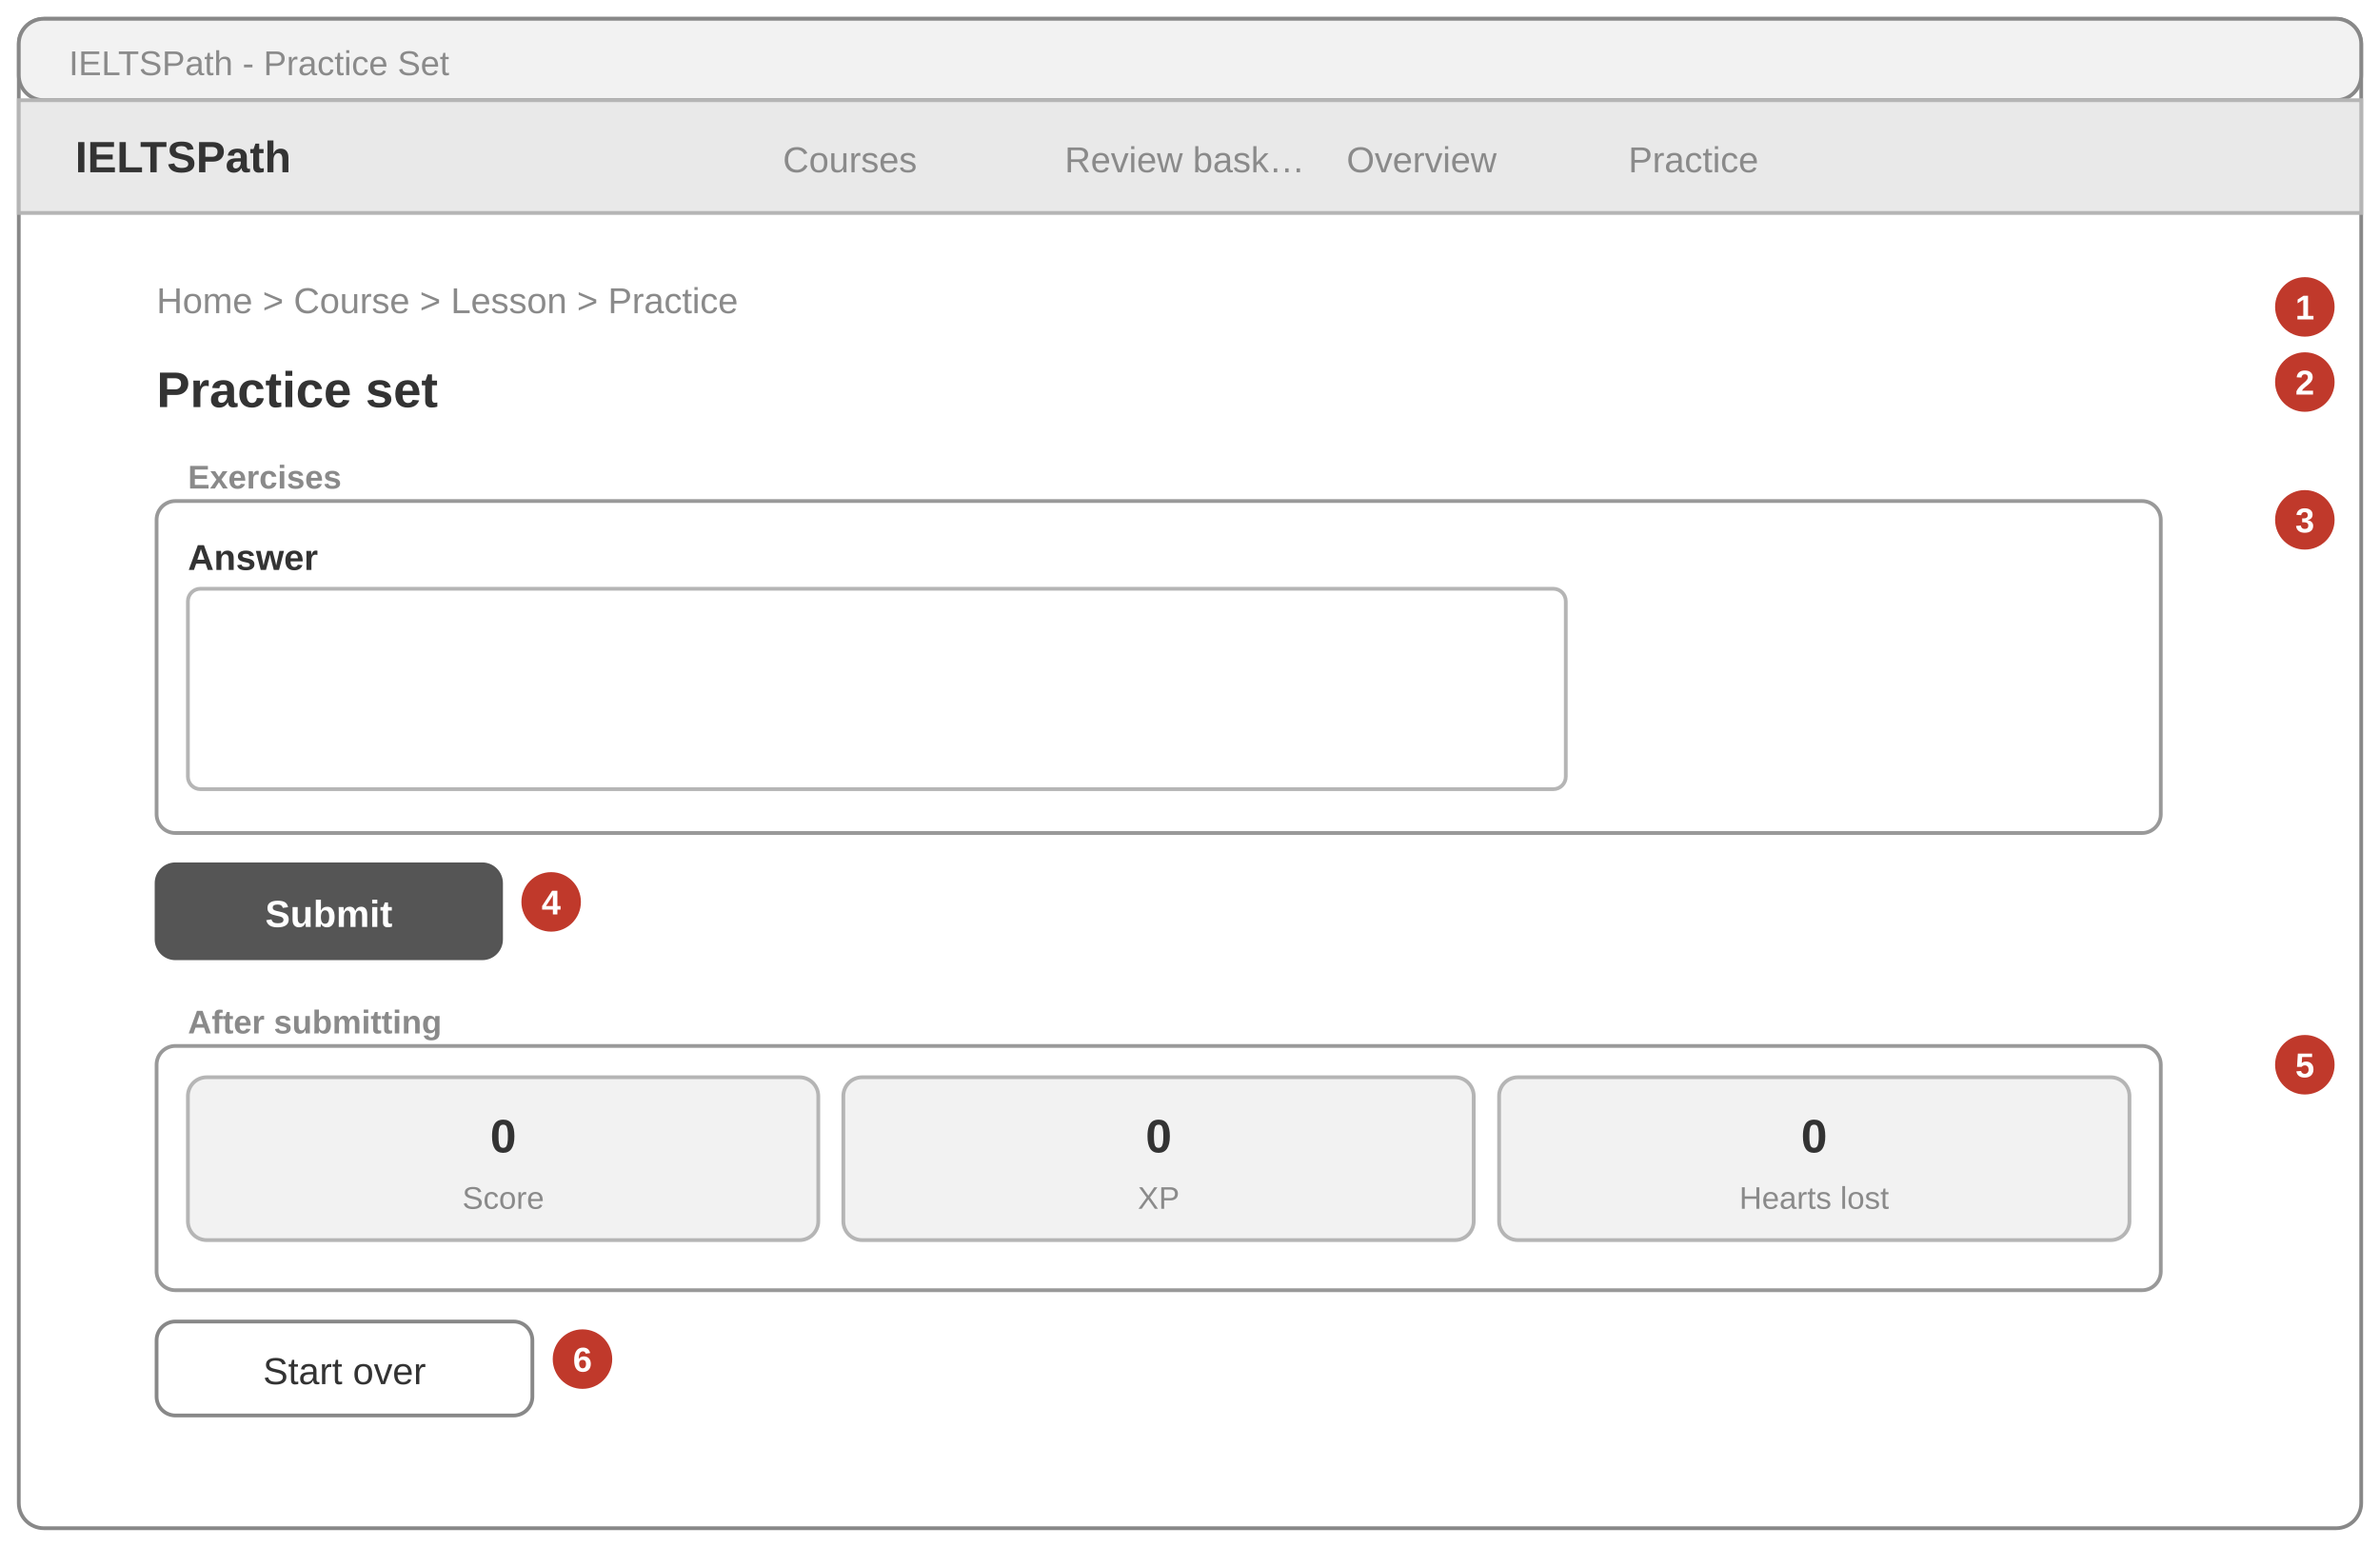
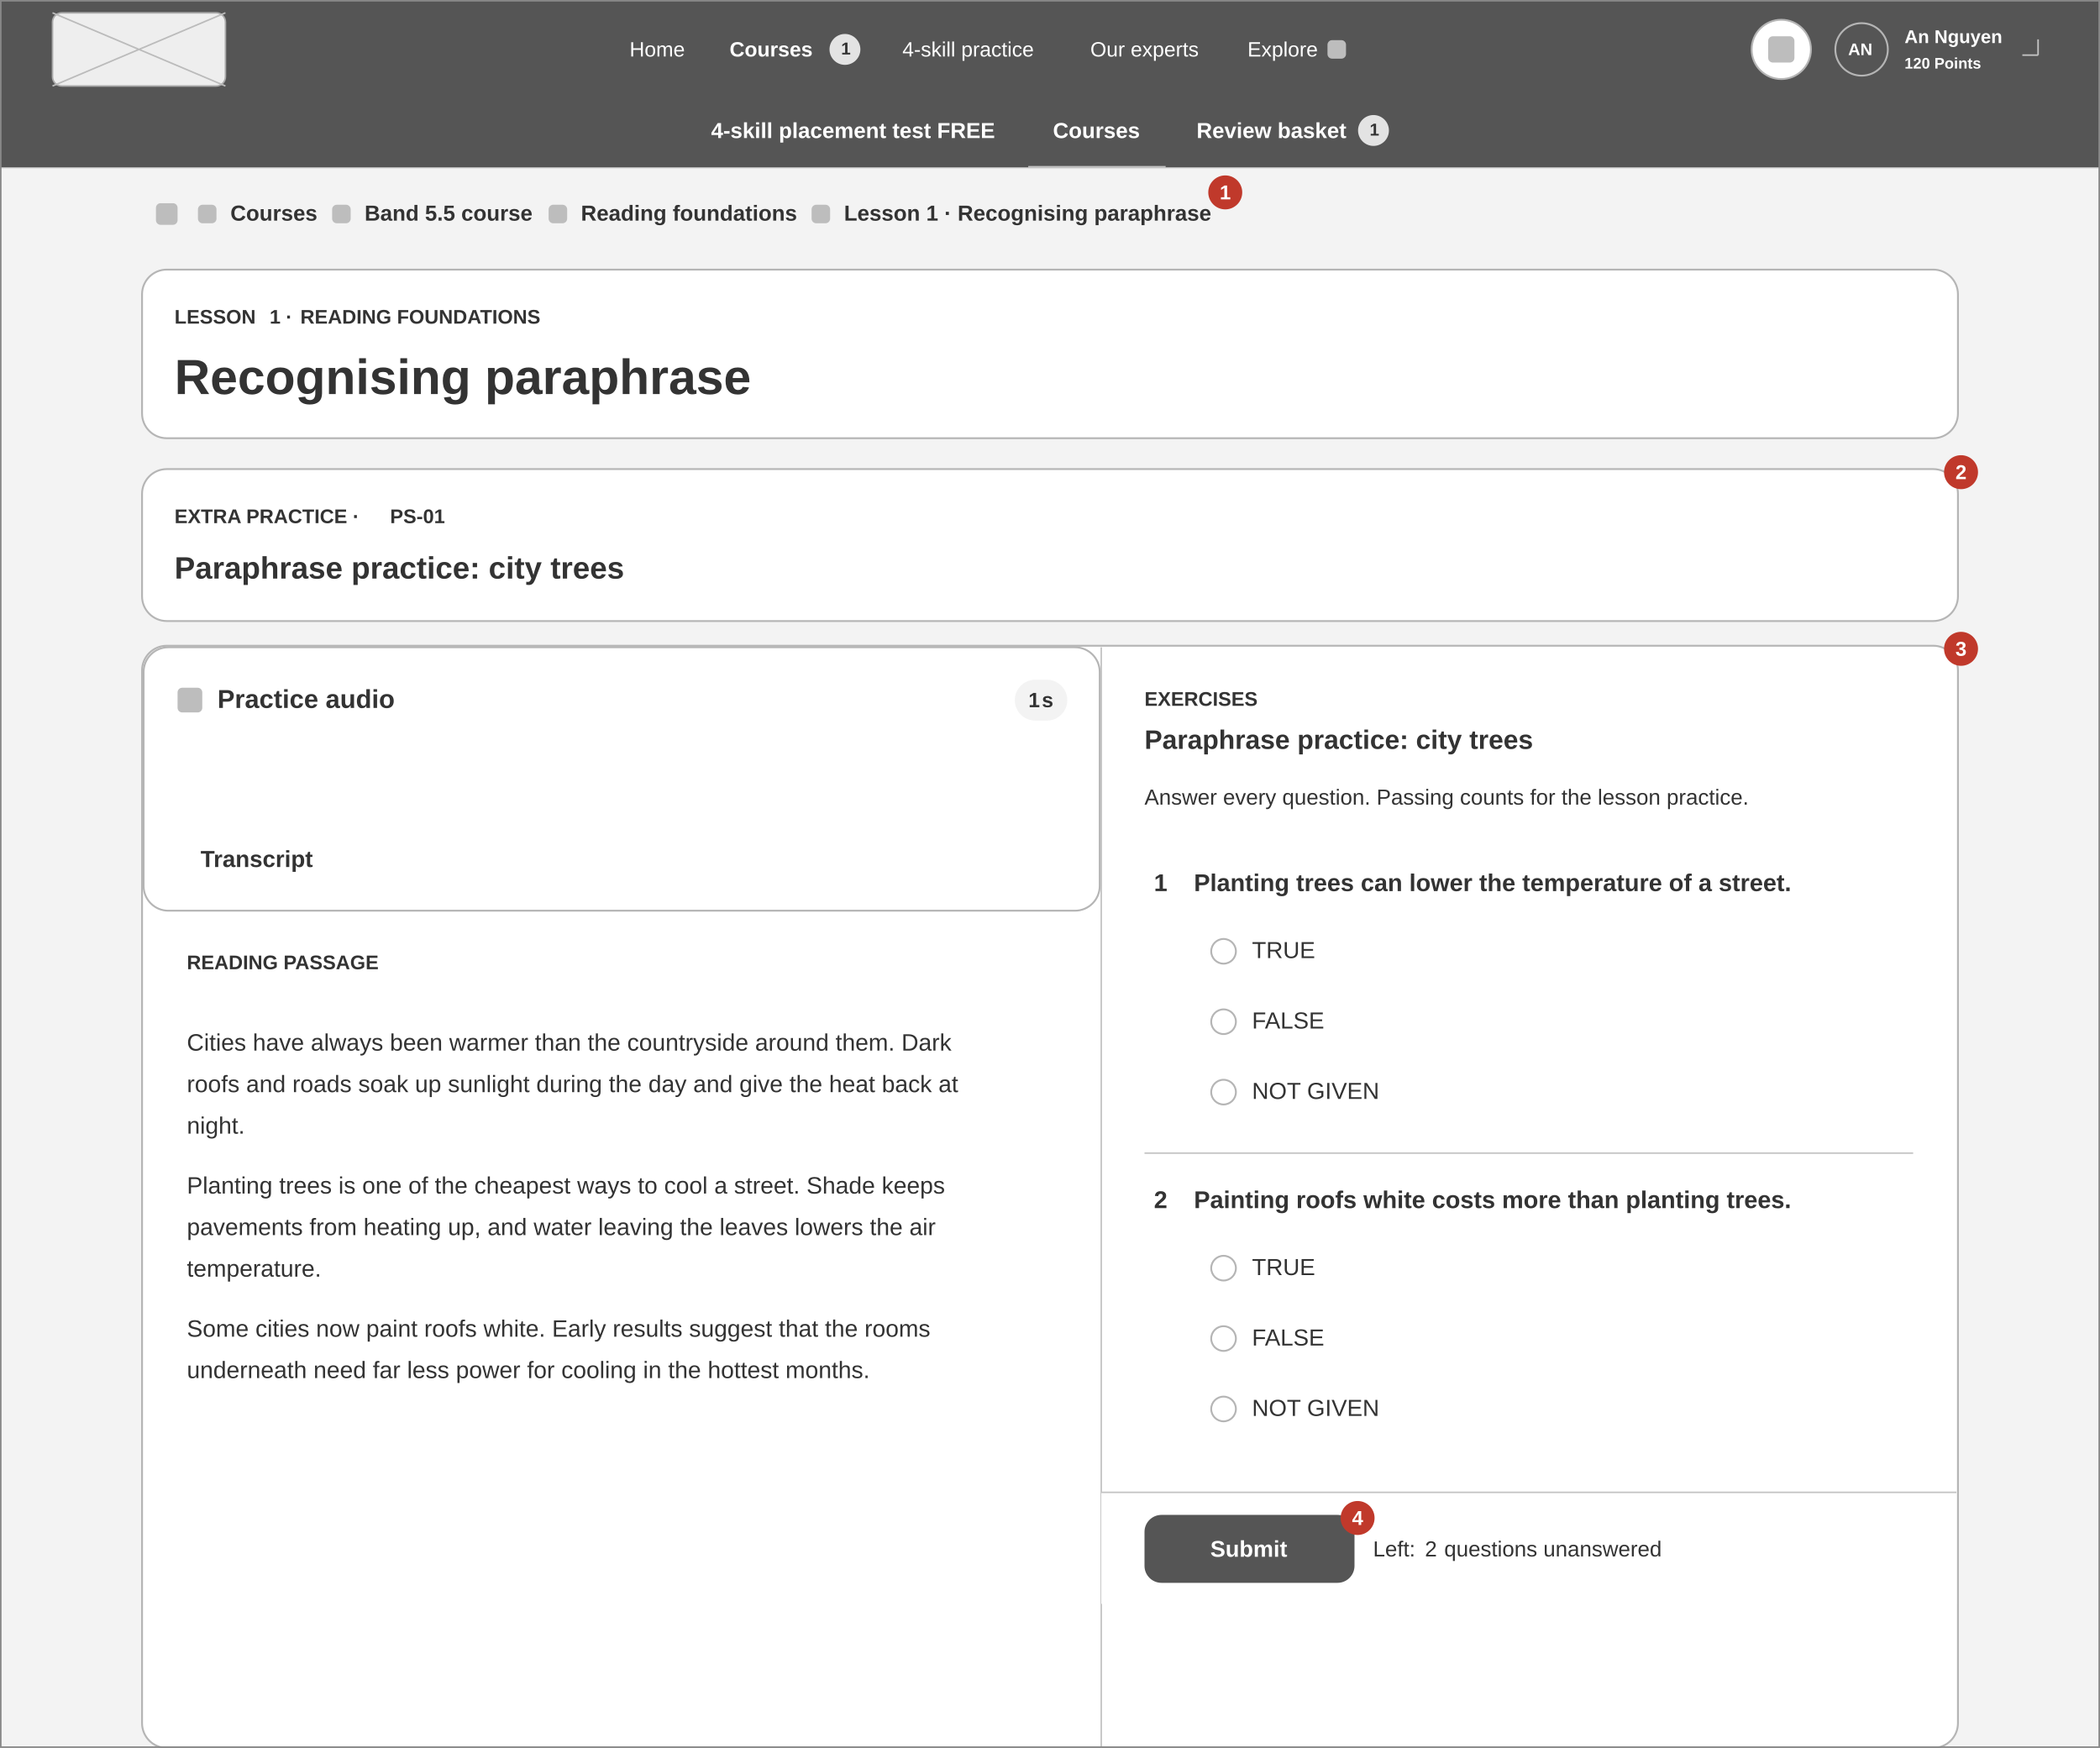
- <svg xmlns="http://www.w3.org/2000/svg" width="760" height="494" viewBox="0 0 760 494">
-   <rect width="760" height="494" fill="#ffffff" />
-   <rect x="6.0" y="6.0" width="748.0" height="482.0" rx="8" fill="#ffffff" stroke="#888888" stroke-width="1.2" />
-   <rect x="6.0" y="6.0" width="748.0" height="26.0" rx="8" fill="#f2f2f2" stroke="#888888" stroke-width="1.2" />
-   <text x="22.0" y="24.0" font-family="Segoe UI, Arial, sans-serif" font-size="11" font-weight="400" fill="#8a8a8a" text-anchor="start">IELTSPath  -  Practice Set</text>
-   <rect x="6.0" y="32.0" width="748.0" height="36.0" rx="0" fill="#e9e9e9" stroke="#b5b5b5" stroke-width="1.2" />
-   <text x="24.0" y="55.0" font-family="Segoe UI, Arial, sans-serif" font-size="14" font-weight="700" fill="#333333" text-anchor="start">IELTSPath</text>
-   <text x="250.0" y="55.0" font-family="Segoe UI, Arial, sans-serif" font-size="11.5" font-weight="400" fill="#8a8a8a" text-anchor="start">Courses</text>
-   <text x="340.0" y="55.0" font-family="Segoe UI, Arial, sans-serif" font-size="11.5" font-weight="400" fill="#8a8a8a" text-anchor="start">Review bask…</text>
-   <text x="430.0" y="55.0" font-family="Segoe UI, Arial, sans-serif" font-size="11.5" font-weight="400" fill="#8a8a8a" text-anchor="start">Overview</text>
-   <text x="520.0" y="55.0" font-family="Segoe UI, Arial, sans-serif" font-size="11.5" font-weight="400" fill="#8a8a8a" text-anchor="start">Practice</text>
-   <text x="50.0" y="100.0" font-family="Segoe UI, Arial, sans-serif" font-size="11.5" font-weight="400" fill="#8a8a8a" text-anchor="start">Home &gt; Course &gt; Lesson &gt; Practice</text>
-   <circle cx="736.0" cy="98.0" r="9.5" fill="#c0392b" />
-   <text x="736.0" y="102.0" font-family="Segoe UI, Arial, sans-serif" font-size="11" font-weight="700" fill="#ffffff" text-anchor="middle">1</text>
-   <text x="50.0" y="130.0" font-family="Segoe UI, Arial, sans-serif" font-size="16" font-weight="700" fill="#333333" text-anchor="start">Practice set</text>
-   <circle cx="736.0" cy="122.0" r="9.5" fill="#c0392b" />
-   <text x="736.0" y="126.0" font-family="Segoe UI, Arial, sans-serif" font-size="11" font-weight="700" fill="#ffffff" text-anchor="middle">2</text>
-   <circle cx="736.0" cy="166.0" r="9.5" fill="#c0392b" />
-   <text x="736.0" y="170.0" font-family="Segoe UI, Arial, sans-serif" font-size="11" font-weight="700" fill="#ffffff" text-anchor="middle">3</text>
-   <text x="60.0" y="182.0" font-family="Segoe UI, Arial, sans-serif" font-size="11.5" font-weight="600" fill="#333333" text-anchor="start">Answer</text>
-   <rect x="60.0" y="188.0" width="440.0" height="64.0" rx="4" fill="#ffffff" stroke="#b5b5b5" stroke-width="1.2" />
-   <text x="68.0" y="207.0" font-family="Segoe UI, Arial, sans-serif" font-size="11" font-weight="400" fill="#b0b0b0" text-anchor="start" />
-   <rect x="50.0" y="160.0" width="640.0" height="106.0" rx="6" fill="none" stroke="#999999" stroke-width="1.2" />
-   <text x="60.0" y="156.0" font-family="Segoe UI, Arial, sans-serif" font-size="10.5" font-weight="700" fill="#8a8a8a" text-anchor="start">Exercises</text>
-   <rect x="50.0" y="276.0" width="110.0" height="30.0" rx="6" fill="#555555" stroke="#555555" stroke-width="1.2" />
-   <text x="105.0" y="296.0" font-family="Segoe UI, Arial, sans-serif" font-size="12" font-weight="700" fill="#ffffff" text-anchor="middle">Submit</text>
-   <circle cx="176.0" cy="288.0" r="9.5" fill="#c0392b" />
-   <text x="176.0" y="292.0" font-family="Segoe UI, Arial, sans-serif" font-size="11" font-weight="700" fill="#ffffff" text-anchor="middle">4</text>
-   <circle cx="736.0" cy="340.0" r="9.5" fill="#c0392b" />
-   <text x="736.0" y="344.0" font-family="Segoe UI, Arial, sans-serif" font-size="11" font-weight="700" fill="#ffffff" text-anchor="middle">5</text>
-   <rect x="60.0" y="344.0" width="201.3" height="52.0" rx="6" fill="#f2f2f2" stroke="#b5b5b5" stroke-width="1.2" />
-   <text x="160.7" y="368.0" font-family="Segoe UI, Arial, sans-serif" font-size="15" font-weight="700" fill="#333333" text-anchor="middle">0</text>
-   <text x="160.7" y="386.0" font-family="Segoe UI, Arial, sans-serif" font-size="10" font-weight="400" fill="#8a8a8a" text-anchor="middle">Score</text>
-   <rect x="269.3" y="344.0" width="201.3" height="52.0" rx="6" fill="#f2f2f2" stroke="#b5b5b5" stroke-width="1.2" />
-   <text x="370.0" y="368.0" font-family="Segoe UI, Arial, sans-serif" font-size="15" font-weight="700" fill="#333333" text-anchor="middle">0</text>
-   <text x="370.0" y="386.0" font-family="Segoe UI, Arial, sans-serif" font-size="10" font-weight="400" fill="#8a8a8a" text-anchor="middle">XP</text>
-   <rect x="478.7" y="344.0" width="201.3" height="52.0" rx="6" fill="#f2f2f2" stroke="#b5b5b5" stroke-width="1.2" />
-   <text x="579.3" y="368.0" font-family="Segoe UI, Arial, sans-serif" font-size="15" font-weight="700" fill="#333333" text-anchor="middle">0</text>
-   <text x="579.3" y="386.0" font-family="Segoe UI, Arial, sans-serif" font-size="10" font-weight="400" fill="#8a8a8a" text-anchor="middle">Hearts lost</text>
-   <rect x="50.0" y="334.0" width="640.0" height="78.0" rx="6" fill="none" stroke="#999999" stroke-width="1.2" />
-   <text x="60.0" y="330.0" font-family="Segoe UI, Arial, sans-serif" font-size="10.5" font-weight="700" fill="#8a8a8a" text-anchor="start">After submitting</text>
-   <rect x="50.0" y="422.0" width="120.0" height="30.0" rx="6" fill="#ffffff" stroke="#888888" stroke-width="1.2" />
-   <text x="110.0" y="442.0" font-family="Segoe UI, Arial, sans-serif" font-size="12" font-weight="400" fill="#333333" text-anchor="middle">Start over</text>
-   <circle cx="186.0" cy="434.0" r="9.5" fill="#c0392b" />
-   <text x="186.0" y="438.0" font-family="Segoe UI, Arial, sans-serif" font-size="11" font-weight="700" fill="#ffffff" text-anchor="middle">6</text>
+ <svg xmlns="http://www.w3.org/2000/svg" width="1360" height="1132" viewBox="0 0 1360 1132">
+   <rect width="1360" height="1132" fill="#ffffff" />
+   <rect x="0.0" y="0.0" width="1360.0" height="1132.0" rx="0.0" fill="#ffffff" stroke="none" stroke-width="1.2" />
+   <rect x="0.0" y="0.0" width="1360.0" height="109.0" rx="0.0" fill="#555555" stroke="#cccccc" stroke-width="1.2" />
+   <line x1="0.0" y1="109.0" x2="1360.0" y2="109.0" stroke="#c4c4c4" />
+   <rect x="34.0" y="8.3" width="112.0" height="47.4" rx="6" fill="#eeeeee" stroke="#aaaaaa" />
+   <path d="M34.0 8.3L146.0 55.7M146.0 8.3L34.0 55.7" stroke="#bbbbbb" fill="none" />
+   <text x="407.7" y="36.6" font-family="Segoe UI, Arial, sans-serif" font-size="13.44" font-weight="400" fill="#ffffff" text-anchor="start" textLength="37.7" lengthAdjust="spacingAndGlyphs">Home</text>
+   <text x="472.5" y="36.6" font-family="Segoe UI, Arial, sans-serif" font-size="13.44" font-weight="700" fill="#ffffff" text-anchor="start" textLength="55.1" lengthAdjust="spacingAndGlyphs">Courses</text>
+   <rect x="537.2" y="22.0" width="20.0" height="20.0" rx="10.0" fill="#e3e3e3" stroke="none" stroke-width="1.2" />
+   <text x="544.7" y="35.3" font-family="Segoe UI, Arial, sans-serif" font-size="11.2" font-weight="700" fill="#333333" text-anchor="start">1</text>
+   <text x="584.4" y="36.6" font-family="Segoe UI, Arial, sans-serif" font-size="13.44" font-weight="400" fill="#ffffff" text-anchor="start" textLength="94.6" lengthAdjust="spacingAndGlyphs">4-skill practice</text>
+   <text x="706.1" y="36.6" font-family="Segoe UI, Arial, sans-serif" font-size="13.44" font-weight="400" fill="#ffffff" text-anchor="start" textLength="74.6" lengthAdjust="spacingAndGlyphs">Our experts</text>
+   <text x="807.9" y="36.6" font-family="Segoe UI, Arial, sans-serif" font-size="13.44" font-weight="400" fill="#ffffff" text-anchor="start" textLength="47.6" lengthAdjust="spacingAndGlyphs">Explore</text>
+   <rect x="859.7" y="26.0" width="12.0" height="12.0" rx="3" fill="#bdbdbd" />
+   <rect x="1134.4" y="12.8" width="38.4" height="38.4" rx="19.2" fill="#ffffff" stroke="#b5b5b5" stroke-width="1.2" />
+   <rect x="1145.1" y="23.5" width="17.0" height="17.0" rx="3" fill="#bdbdbd" />
+   <rect x="1188.6" y="15.0" width="34.0" height="34.0" rx="17.0" fill="#555555" stroke="#b5b5b5" stroke-width="1.2" />
+   <text x="1196.9" y="35.7" font-family="Segoe UI, Arial, sans-serif" font-size="10.88" font-weight="700" fill="#ffffff" text-anchor="start">AN</text>
+   <text x="1233.4" y="27.9" font-family="Segoe UI, Arial, sans-serif" font-size="12" font-weight="700" fill="#ffffff" text-anchor="start" textLength="66.0" lengthAdjust="spacingAndGlyphs">An Nguyen</text>
+   <text x="1233.4" y="44.4" font-family="Segoe UI, Arial, sans-serif" font-size="9.92" font-weight="700" fill="#ffffff" text-anchor="start" textLength="52.3" lengthAdjust="spacingAndGlyphs">120 Points</text>
+   <line x1="1319.9" y1="25.5" x2="1319.9" y2="35.7" stroke="#c4c4c4" />
+   <line x1="1309.7" y1="35.7" x2="1319.9" y2="35.7" stroke="#c4c4c4" />
+   <rect x="0.0" y="64.0" width="1360.0" height="44.0" rx="0.0" fill="#555555" stroke="none" stroke-width="1.2" />
+   <text x="460.5" y="89.4" font-family="Segoe UI, Arial, sans-serif" font-size="14.08" font-weight="700" fill="#ffffff" text-anchor="start" textLength="185.4" lengthAdjust="spacingAndGlyphs">4-skill placement test FREE</text>
+   <line x1="665.9" y1="108.0" x2="754.9" y2="108.0" stroke="#c4c4c4" />
+   <text x="681.9" y="89.4" font-family="Segoe UI, Arial, sans-serif" font-size="14.08" font-weight="700" fill="#ffffff" text-anchor="start" textLength="57.0" lengthAdjust="spacingAndGlyphs">Courses</text>
+   <text x="774.9" y="89.4" font-family="Segoe UI, Arial, sans-serif" font-size="14.08" font-weight="700" fill="#ffffff" text-anchor="start" textLength="98.3" lengthAdjust="spacingAndGlyphs">Review basket</text>
+   <rect x="879.5" y="74.5" width="20.0" height="20.0" rx="10.0" fill="#e3e3e3" stroke="none" stroke-width="1.2" />
+   <text x="887.0" y="87.8" font-family="Segoe UI, Arial, sans-serif" font-size="11.2" font-weight="700" fill="#333333" text-anchor="start">1</text>
+   <rect x="0.0" y="109.0" width="1360.0" height="1023.0" rx="0.0" fill="#f3f3f3" stroke="none" stroke-width="1.2" />
+   <rect x="101.0" y="131.6" width="14.0" height="14.0" rx="3" fill="#bdbdbd" />
+   <rect x="128.2" y="132.6" width="12.0" height="12.0" rx="3" fill="#bdbdbd" />
+   <text x="149.2" y="142.9" font-family="Segoe UI, Arial, sans-serif" font-size="14.08" font-weight="700" fill="#333333" text-anchor="start" textLength="57.0" lengthAdjust="spacingAndGlyphs">Courses</text>
+   <rect x="215.1" y="132.6" width="12.0" height="12.0" rx="3" fill="#bdbdbd" />
+   <text x="236.1" y="142.9" font-family="Segoe UI, Arial, sans-serif" font-size="14.08" font-weight="700" fill="#333333" text-anchor="start" textLength="110.2" lengthAdjust="spacingAndGlyphs">Band 5.5 course</text>
+   <rect x="355.3" y="132.6" width="12.0" height="12.0" rx="3" fill="#bdbdbd" />
+   <text x="376.2" y="142.9" font-family="Segoe UI, Arial, sans-serif" font-size="14.08" font-weight="700" fill="#333333" text-anchor="start" textLength="140.4" lengthAdjust="spacingAndGlyphs">Reading foundations</text>
+   <rect x="525.6" y="132.6" width="12.0" height="12.0" rx="3" fill="#bdbdbd" />
+   <text x="546.6" y="142.9" font-family="Segoe UI, Arial, sans-serif" font-size="14.08" font-weight="700" fill="#333333" text-anchor="start" textLength="240.1" lengthAdjust="spacingAndGlyphs">Lesson 1 · Recognising paraphrase</text>
+   <rect x="92.0" y="174.6" width="1176.0" height="109.2" rx="16.0" fill="#ffffff" stroke="#b5b5b5" stroke-width="1.2" />
+   <text x="113.0" y="209.6" font-family="Segoe UI, Arial, sans-serif" font-size="12.8" font-weight="700" fill="#333333" text-anchor="start">LESSON</text>
+   <text x="174.6" y="209.6" font-family="Segoe UI, Arial, sans-serif" font-size="12.8" font-weight="700" fill="#333333" text-anchor="start">1</text>
+   <text x="185.1" y="209.6" font-family="Segoe UI, Arial, sans-serif" font-size="12.8" font-weight="700" fill="#333333" text-anchor="start">·</text>
+   <text x="194.5" y="209.6" font-family="Segoe UI, Arial, sans-serif" font-size="12.8" font-weight="700" fill="#333333" text-anchor="start">READING FOUNDATIONS</text>
+   <text x="113.0" y="255.2" font-family="Segoe UI, Arial, sans-serif" font-size="32" font-weight="700" fill="#333333" text-anchor="start" textLength="381.3" lengthAdjust="spacingAndGlyphs">Recognising paraphrase</text>
+   <rect x="92.0" y="303.8" width="1176.0" height="98.4" rx="16.0" fill="#ffffff" stroke="#b5b5b5" stroke-width="1.2" />
+   <text x="113.0" y="338.8" font-family="Segoe UI, Arial, sans-serif" font-size="12.8" font-weight="700" fill="#333333" text-anchor="start">EXTRA PRACTICE ·</text>
+   <text x="252.6" y="338.8" font-family="Segoe UI, Arial, sans-serif" font-size="12.8" font-weight="700" fill="#333333" text-anchor="start" textLength="42.5" lengthAdjust="spacingAndGlyphs">PS-01</text>
+   <text x="113.0" y="374.7" font-family="Segoe UI, Arial, sans-serif" font-size="20" font-weight="700" fill="#333333" text-anchor="start" textLength="308.3" lengthAdjust="spacingAndGlyphs">Paraphrase practice: city trees</text>
+   <rect x="92.0" y="418.2" width="1176.0" height="713.8" rx="16.0" fill="#ffffff" stroke="#b5b5b5" stroke-width="1.2" />
+   <line x1="713.2" y1="419.2" x2="713.2" y2="1407.2" stroke="#c4c4c4" />
+   <rect x="93.0" y="419.2" width="619.2" height="170.6" rx="16.0" fill="#ffffff" stroke="#b5b5b5" stroke-width="1.2" />
+   <rect x="115.0" y="445.4" width="16.0" height="16.0" rx="3" fill="#bdbdbd" />
+   <text x="140.8" y="458.5" font-family="Segoe UI, Arial, sans-serif" font-size="16.8" font-weight="700" fill="#333333" text-anchor="start" textLength="125.2" lengthAdjust="spacingAndGlyphs">Practice audio</text>
+   <rect x="657.2" y="440.2" width="34.0" height="26.5" rx="13.3" fill="#f3f3f3" stroke="none" stroke-width="1.2" />
+   <text x="666.0" y="458.0" font-family="Segoe UI, Arial, sans-serif" font-size="13.44" font-weight="700" fill="#333333" text-anchor="start">1</text>
+   <text x="674.7" y="458.0" font-family="Segoe UI, Arial, sans-serif" font-size="13.44" font-weight="700" fill="#333333" text-anchor="start">s</text>
+   <text x="129.9" y="561.5" font-family="Segoe UI, Arial, sans-serif" font-size="15.04" font-weight="700" fill="#333333" text-anchor="start" textLength="75.7" lengthAdjust="spacingAndGlyphs">Transcript</text>
+   <text x="121.0" y="627.7" font-family="Segoe UI, Arial, sans-serif" font-size="12.8" font-weight="700" fill="#333333" text-anchor="start">READING PASSAGE</text>
+   <text x="121.0" y="680.4" font-family="Segoe UI, Arial, sans-serif" font-size="15.36" font-weight="400" fill="#333333" text-anchor="start" textLength="527.5" lengthAdjust="spacingAndGlyphs">Cities have always been warmer than the countryside around them. Dark</text>
+   <text x="121.0" y="707.3" font-family="Segoe UI, Arial, sans-serif" font-size="15.36" font-weight="400" fill="#333333" text-anchor="start" textLength="533.9" lengthAdjust="spacingAndGlyphs">roofs and roads soak up sunlight during the day and give the heat back at</text>
+   <text x="121.0" y="734.2" font-family="Segoe UI, Arial, sans-serif" font-size="15.36" font-weight="400" fill="#333333" text-anchor="start" textLength="40.8" lengthAdjust="spacingAndGlyphs">night.</text>
+   <text x="121.0" y="773.0" font-family="Segoe UI, Arial, sans-serif" font-size="15.36" font-weight="400" fill="#333333" text-anchor="start" textLength="522.1" lengthAdjust="spacingAndGlyphs">Planting trees is one of the cheapest ways to cool a street. Shade keeps</text>
+   <text x="121.0" y="799.9" font-family="Segoe UI, Arial, sans-serif" font-size="15.36" font-weight="400" fill="#333333" text-anchor="start" textLength="516.7" lengthAdjust="spacingAndGlyphs">pavements from heating up, and water leaving the leaves lowers the air</text>
+   <text x="121.0" y="826.8" font-family="Segoe UI, Arial, sans-serif" font-size="15.36" font-weight="400" fill="#333333" text-anchor="start" textLength="93.1" lengthAdjust="spacingAndGlyphs">temperature.</text>
+   <text x="121.0" y="865.7" font-family="Segoe UI, Arial, sans-serif" font-size="15.36" font-weight="400" fill="#333333" text-anchor="start" textLength="514.3" lengthAdjust="spacingAndGlyphs">Some cities now paint roofs white. Early results suggest that the rooms</text>
+   <text x="121.0" y="892.5" font-family="Segoe UI, Arial, sans-serif" font-size="15.36" font-weight="400" fill="#333333" text-anchor="start" textLength="475.0" lengthAdjust="spacingAndGlyphs">underneath need far less power for cooling in the hottest months.</text>
+   <text x="741.2" y="457.1" font-family="Segoe UI, Arial, sans-serif" font-size="12.8" font-weight="700" fill="#333333" text-anchor="start">EXERCISES</text>
+   <text x="741.2" y="485.0" font-family="Segoe UI, Arial, sans-serif" font-size="17.28" font-weight="700" fill="#333333" text-anchor="start" textLength="273.1" lengthAdjust="spacingAndGlyphs">Paraphrase practice: city trees</text>
+   <text x="741.2" y="521.1" font-family="Segoe UI, Arial, sans-serif" font-size="14.08" font-weight="400" fill="#333333" text-anchor="start" textLength="418.8" lengthAdjust="spacingAndGlyphs">Answer every question. Passing counts for the lesson practice.</text>
+   <text x="747.3" y="577.1" font-family="Segoe UI, Arial, sans-serif" font-size="15.68" font-weight="700" fill="#333333" text-anchor="start">1</text>
+   <text x="773.2" y="577.1" font-family="Segoe UI, Arial, sans-serif" font-size="15.68" font-weight="700" fill="#333333" text-anchor="start" textLength="397.2" lengthAdjust="spacingAndGlyphs">Planting trees can lower the temperature of a street.</text>
+   <rect x="784.4" y="608.1" width="16.0" height="16.0" rx="8.0" fill="none" stroke="#b5b5b5" stroke-width="1.2" />
+   <text x="810.8" y="620.5" font-family="Segoe UI, Arial, sans-serif" font-size="15.04" font-weight="400" fill="#333333" text-anchor="start" textLength="39.6" lengthAdjust="spacingAndGlyphs">TRUE</text>
+   <rect x="784.4" y="653.7" width="16.0" height="16.0" rx="8.0" fill="none" stroke="#b5b5b5" stroke-width="1.2" />
+   <text x="810.8" y="666.1" font-family="Segoe UI, Arial, sans-serif" font-size="15.04" font-weight="400" fill="#333333" text-anchor="start" textLength="45.1" lengthAdjust="spacingAndGlyphs">FALSE</text>
+   <rect x="784.4" y="699.3" width="16.0" height="16.0" rx="8.0" fill="none" stroke="#b5b5b5" stroke-width="1.2" />
+   <text x="810.8" y="711.7" font-family="Segoe UI, Arial, sans-serif" font-size="15.04" font-weight="400" fill="#333333" text-anchor="start" textLength="82.3" lengthAdjust="spacingAndGlyphs">NOT GIVEN</text>
+   <line x1="741.2" y1="746.8" x2="1239.0" y2="746.8" stroke="#c4c4c4" />
+   <text x="747.3" y="782.4" font-family="Segoe UI, Arial, sans-serif" font-size="15.68" font-weight="700" fill="#333333" text-anchor="start">2</text>
+   <text x="773.2" y="782.4" font-family="Segoe UI, Arial, sans-serif" font-size="15.68" font-weight="700" fill="#333333" text-anchor="start" textLength="393.8" lengthAdjust="spacingAndGlyphs">Painting roofs white costs more than planting trees.</text>
+   <rect x="784.4" y="813.3" width="16.0" height="16.0" rx="8.0" fill="none" stroke="#b5b5b5" stroke-width="1.2" />
+   <text x="810.8" y="825.8" font-family="Segoe UI, Arial, sans-serif" font-size="15.04" font-weight="400" fill="#333333" text-anchor="start" textLength="39.6" lengthAdjust="spacingAndGlyphs">TRUE</text>
+   <rect x="784.4" y="858.9" width="16.0" height="16.0" rx="8.0" fill="none" stroke="#b5b5b5" stroke-width="1.2" />
+   <text x="810.8" y="871.4" font-family="Segoe UI, Arial, sans-serif" font-size="15.04" font-weight="400" fill="#333333" text-anchor="start" textLength="45.1" lengthAdjust="spacingAndGlyphs">FALSE</text>
+   <rect x="784.4" y="904.5" width="16.0" height="16.0" rx="8.0" fill="none" stroke="#b5b5b5" stroke-width="1.2" />
+   <text x="810.8" y="917.0" font-family="Segoe UI, Arial, sans-serif" font-size="15.04" font-weight="400" fill="#333333" text-anchor="start" textLength="82.3" lengthAdjust="spacingAndGlyphs">NOT GIVEN</text>
+   <rect x="713.2" y="966.5" width="553.8" height="72.2" rx="0.0" fill="#ffffff" stroke="none" stroke-width="1.2" />
+   <line x1="713.2" y1="966.5" x2="1267.0" y2="966.5" stroke="#c4c4c4" />
+   <rect x="741.2" y="981.1" width="136.0" height="44.0" rx="11.0" fill="#555555" stroke="none" stroke-width="1.2" />
+   <text x="783.8" y="1008.2" font-family="Segoe UI, Arial, sans-serif" font-size="14.72" font-weight="700" fill="#ffffff" text-anchor="start" textLength="50.9" lengthAdjust="spacingAndGlyphs">Submit</text>
+   <text x="889.2" y="1008.0" font-family="Segoe UI, Arial, sans-serif" font-size="14.08" font-weight="400" fill="#333333" text-anchor="start" textLength="29.6" lengthAdjust="spacingAndGlyphs">Left:</text>
+   <text x="922.8" y="1008.0" font-family="Segoe UI, Arial, sans-serif" font-size="14.08" font-weight="400" fill="#333333" text-anchor="start">2</text>
+   <text x="935.3" y="1008.0" font-family="Segoe UI, Arial, sans-serif" font-size="14.08" font-weight="400" fill="#333333" text-anchor="start" textLength="150.5" lengthAdjust="spacingAndGlyphs">questions unanswered</text>
+   <circle cx="793.5" cy="124.6" r="11" fill="#c0392b" />
+   <text x="793.5" y="129.1" font-family="Segoe UI, Arial, sans-serif" font-size="13" font-weight="700" fill="#ffffff" text-anchor="middle">1</text>
+   <circle cx="1270.0" cy="305.8" r="11" fill="#c0392b" />
+   <text x="1270.0" y="310.3" font-family="Segoe UI, Arial, sans-serif" font-size="13" font-weight="700" fill="#ffffff" text-anchor="middle">2</text>
+   <circle cx="1270.0" cy="420.2" r="11" fill="#c0392b" />
+   <text x="1270.0" y="424.7" font-family="Segoe UI, Arial, sans-serif" font-size="13" font-weight="700" fill="#ffffff" text-anchor="middle">3</text>
+   <circle cx="879.2" cy="983.1" r="11" fill="#c0392b" />
+   <text x="879.2" y="987.6" font-family="Segoe UI, Arial, sans-serif" font-size="13" font-weight="700" fill="#ffffff" text-anchor="middle">4</text>
+   <rect x="0.5" y="0.5" width="1359" height="1131" fill="none" stroke="#888888" />
</svg>
